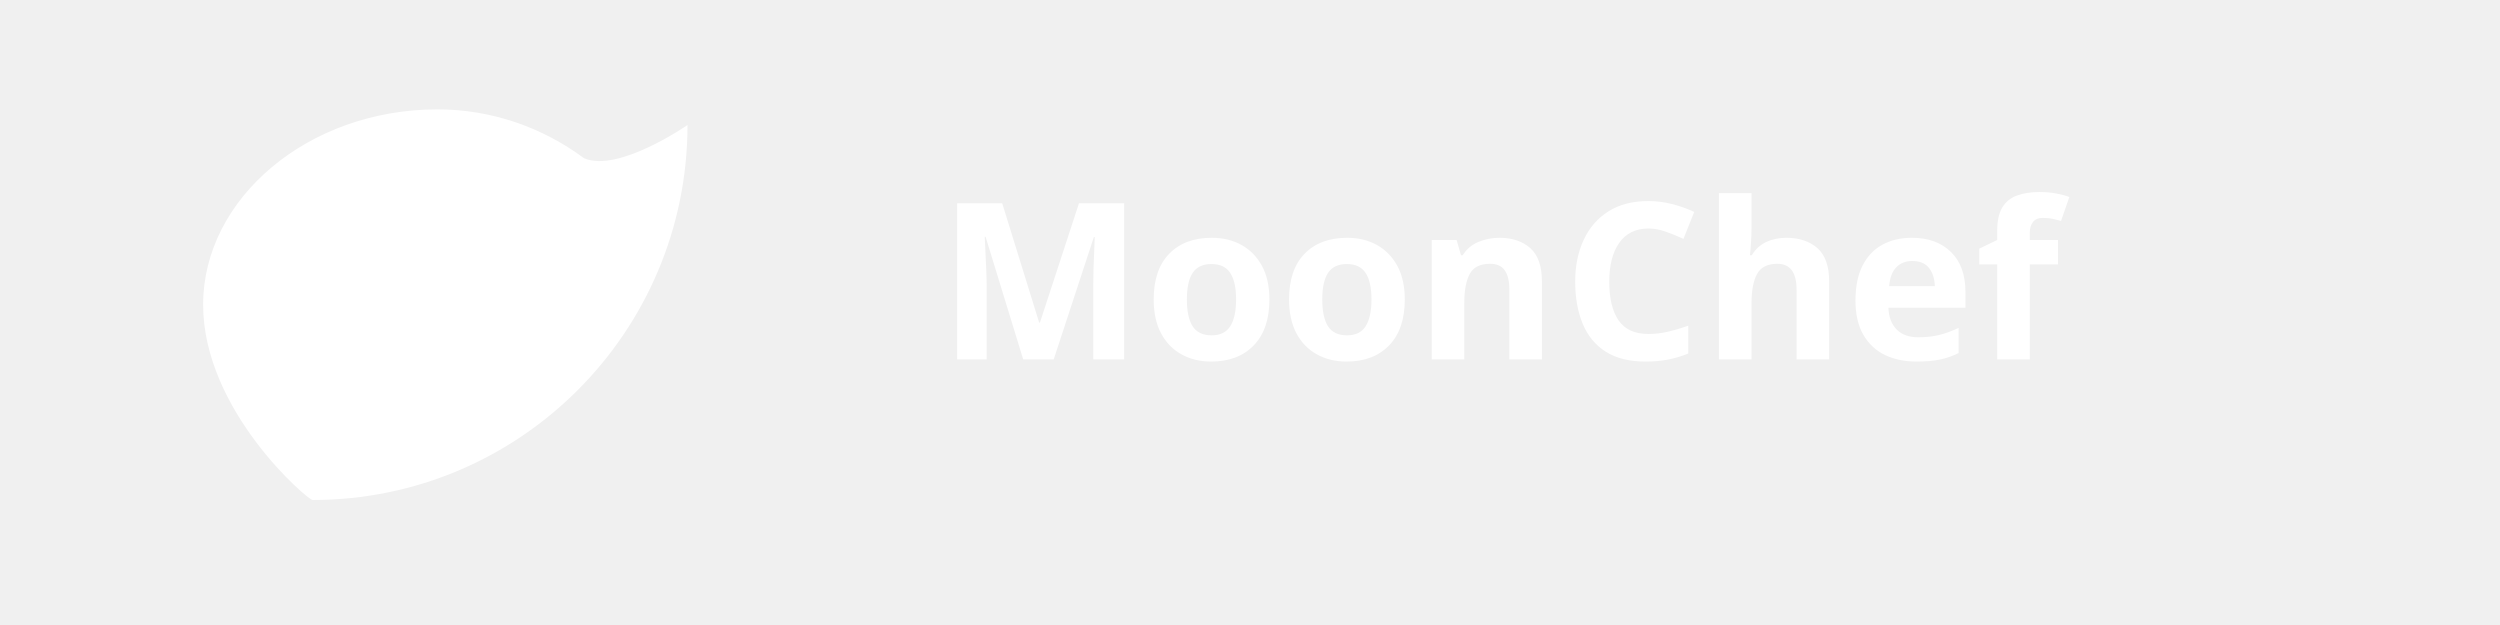
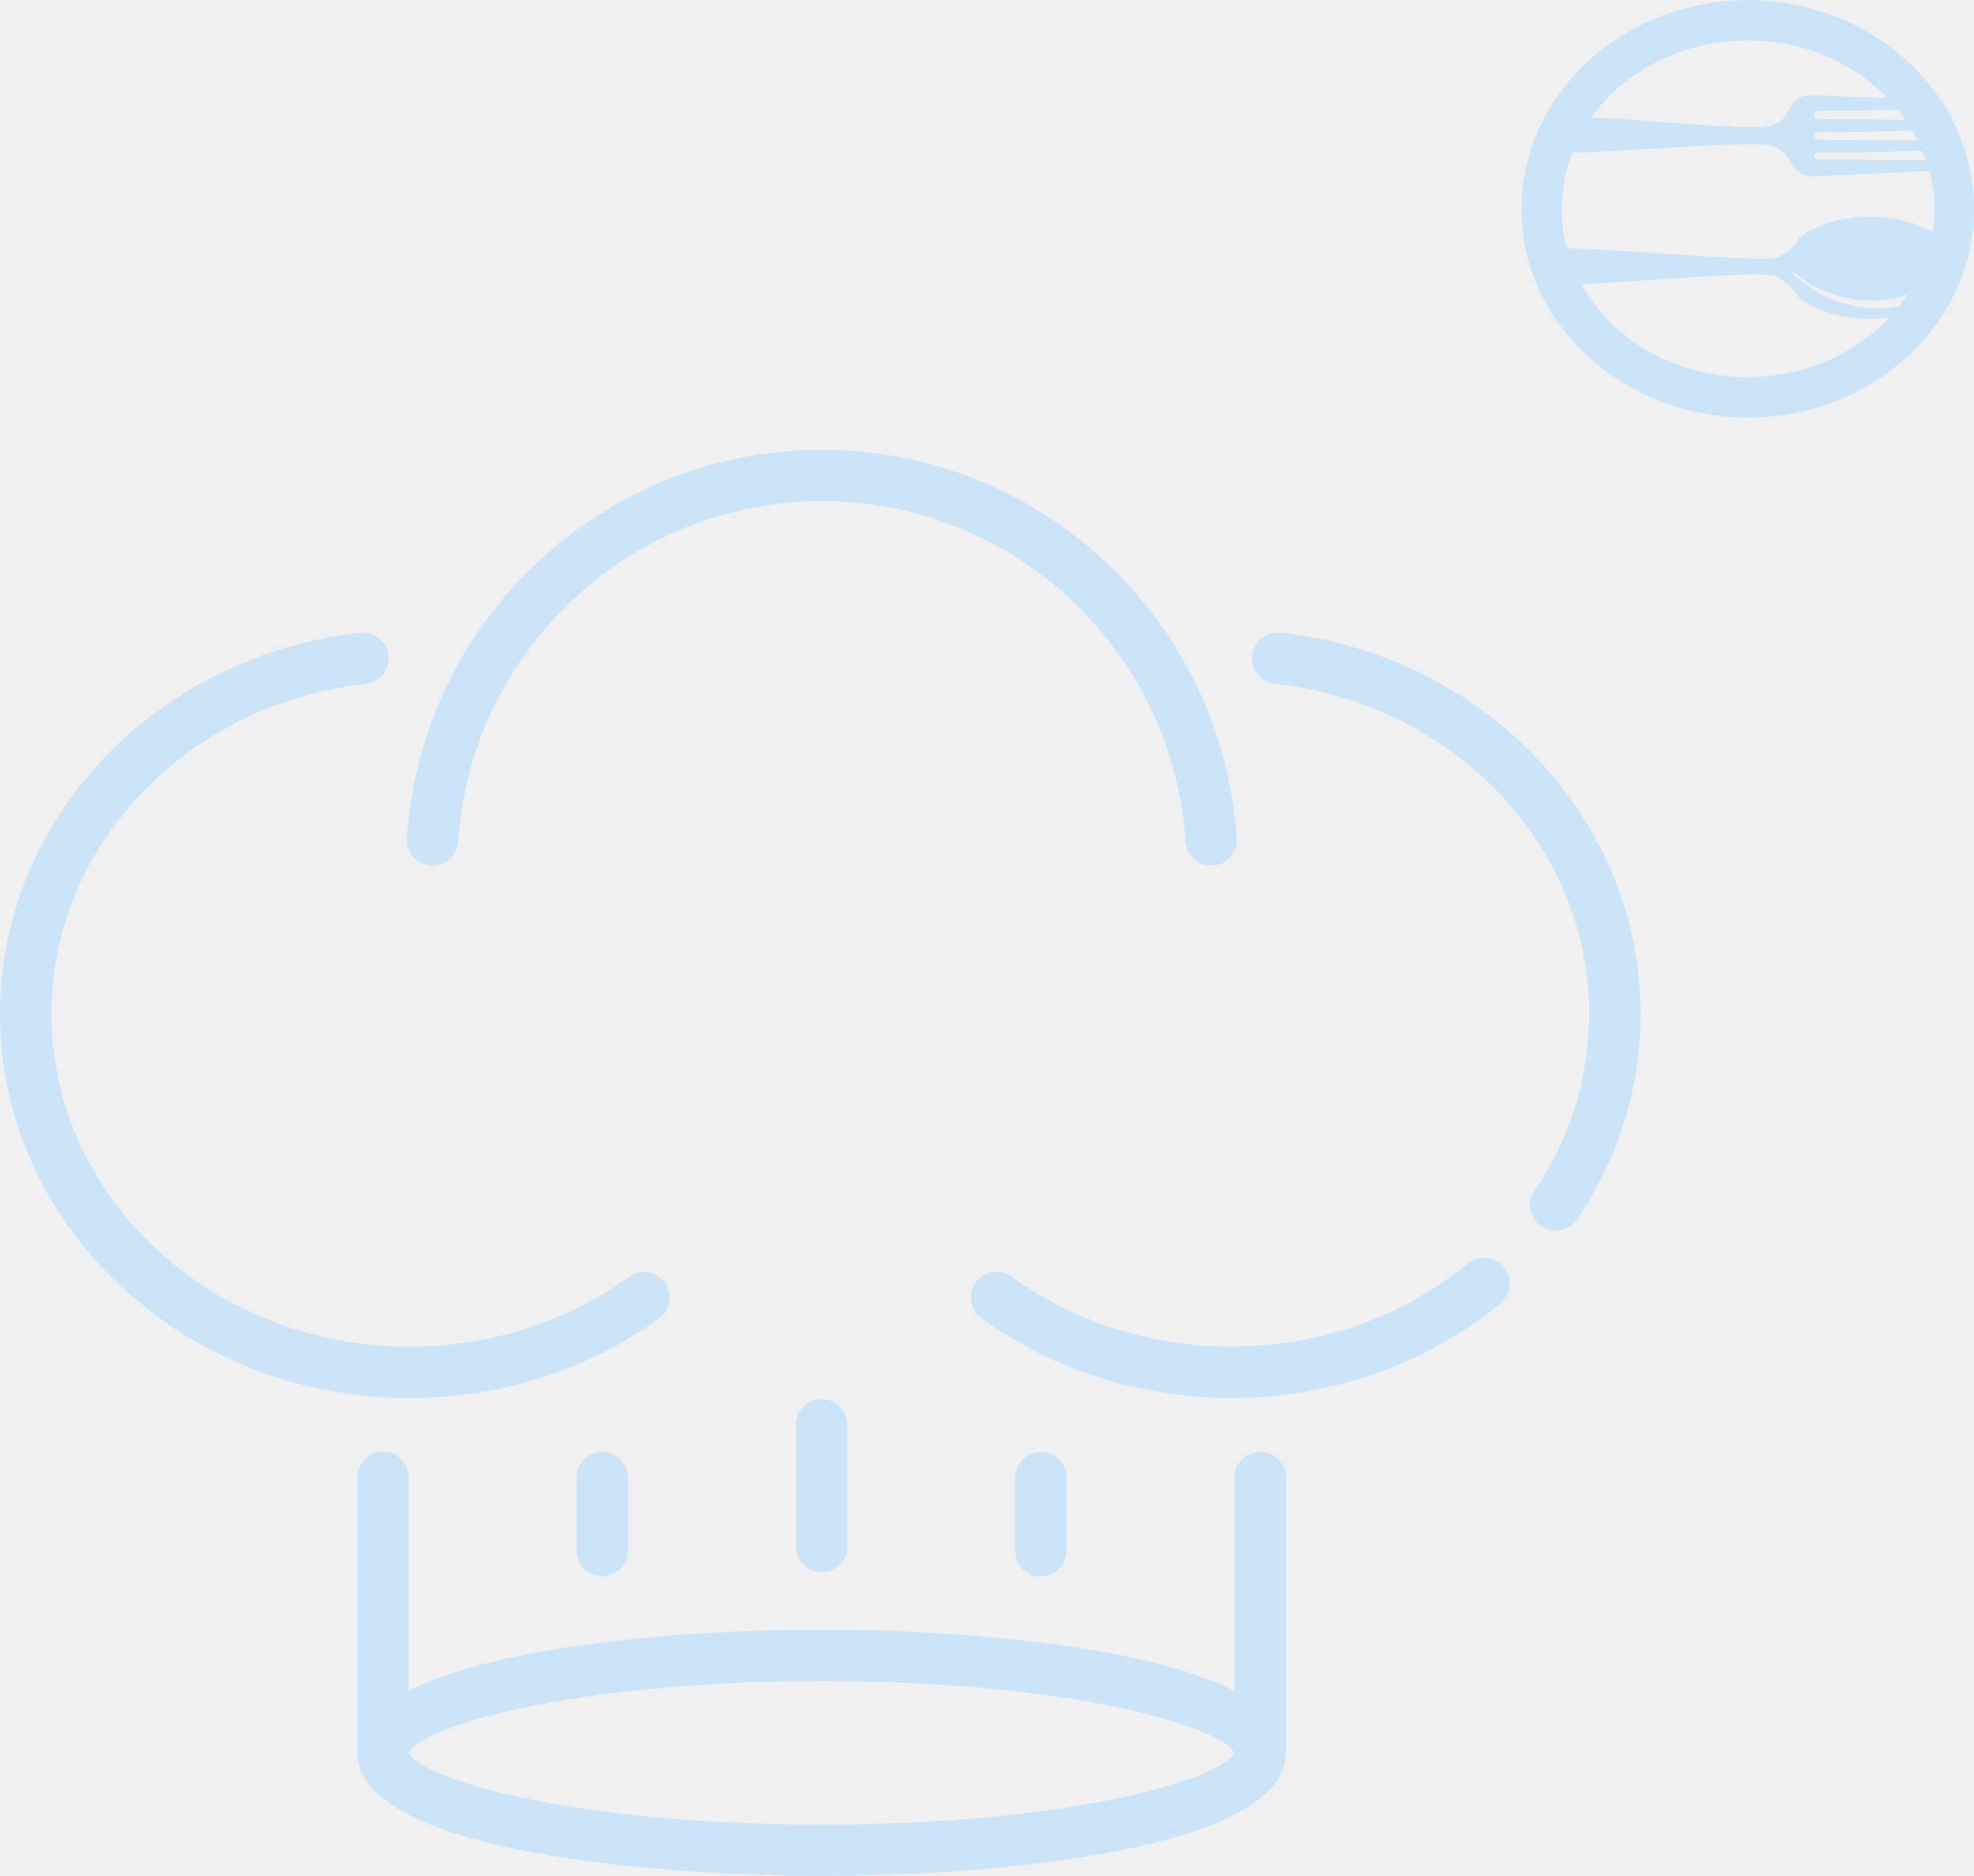
- <svg xmlns="http://www.w3.org/2000/svg" viewBox="0 0 320 80" role="img" aria-labelledby="logoDarkTitle logoDarkDesc">
-   <g transform="translate(16,8)">
-     <path d="M72 8c0 26.51-21.49 48-48 48C23.42 56 10 44.58 10 31S23.42 6 40 6c6.98 0 13.48 2.34 18.75 6.25C63.13 14.16 72 8 72 8z" fill="#FFFFFF" />
-     <g transform="translate(6,2)">
-       <path d="M38 6c-6 0-10 4-10 8 0 0-8 2-8 8v2h36v-2c0-6-8-8-8-8 0-4-4-8-10-8z" fill="#FFFFFF" opacity="0.95" />
-     </g>
+ <svg xmlns="http://www.w3.org/2000/svg" id="Layer_1" data-name="Layer 1" viewBox="0 0 186.16 176.92">
+   <defs>
+     <style>
+       .cls-1 {
+         fill: #cbe4f8;
+       }
+     </style>
+   </defs>
+   <g>
+     <path class="cls-1" d="M40.81,81.63c1.26,0,2.32-.98,2.4-2.24,1.16-17.91,16.1-32.13,34.3-32.13s33.14,14.22,34.3,32.13c.08,1.26,1.14,2.24,2.4,2.24,1.4,0,2.52-1.19,2.42-2.59-1.34-20.42-18.37-36.62-39.13-36.62s-37.79,16.2-39.13,36.62c-.09,1.4,1.02,2.59,2.42,2.59Z" />
+     <path class="cls-1" d="M62.14,124.35c1.14-.82,1.36-2.44.46-3.53h0c-.81-.97-2.23-1.16-3.25-.42-5.91,4.28-13.19,6.61-20.73,6.61-18.62,0-33.77-14.08-33.77-31.38,0-15.97,12.87-29.28,29.69-31.15,1.25-.14,2.17-1.25,2.11-2.51-.07-1.4-1.31-2.45-2.71-2.29C14.71,61.84,0,77.19,0,95.63c0,19.97,17.32,36.22,38.61,36.22,8.55,0,16.8-2.65,23.53-7.5Z" />
+     <path class="cls-1" d="M120.78,59.67c-1.39-.16-2.64.89-2.71,2.29-.06,1.26.85,2.37,2.11,2.51,16.82,1.88,29.69,15.18,29.69,31.15,0,5.97-1.78,11.69-5.16,16.69-.71,1.04-.48,2.46.51,3.23h0c1.1.87,2.72.62,3.5-.54,3.92-5.79,5.99-12.44,5.99-19.39,0-18.43-14.71-33.78-33.93-35.96Z" />
+     <path class="cls-1" d="M141.7,119.39c-.87-.92-2.3-1.02-3.28-.22-6.17,5.07-14.01,7.83-22.32,7.83-7.54,0-14.82-2.33-20.73-6.61-1.02-.74-2.45-.55-3.25.42-.9,1.08-.69,2.7.46,3.53,6.73,4.85,14.98,7.5,23.53,7.5,9.43,0,18.34-3.15,25.37-8.91,1.09-.89,1.2-2.52.23-3.54h0Z" />
+     <path class="cls-1" d="M54.38,139.34v6.91c0,1.34,1.08,2.42,2.42,2.42s2.42-1.08,2.42-2.42v-6.91c0-1.34-1.08-2.42-2.42-2.42s-2.42,1.08-2.42,2.42Z" />
+     <path class="cls-1" d="M100.58,146.26v-6.91c0-1.34-1.08-2.42-2.42-2.42s-2.42,1.08-2.42,2.42v6.91c0,1.34,1.08,2.42,2.42,2.42s2.42-1.08,2.42-2.42Z" />
+     <path class="cls-1" d="M75.06,134.38v11.47c0,1.34,1.08,2.42,2.42,2.42s2.42-1.08,2.42-2.42v-11.47c0-1.34-1.08-2.42-2.42-2.42s-2.42,1.08-2.42,2.42Z" />
+     <path class="cls-1" d="M118.84,136.92c-1.34,0-2.42,1.08-2.42,2.42v20.14c-8.62-4.44-26.88-5.79-38.94-5.79s-30.32,1.35-38.94,5.79v-20.14c0-1.34-1.08-2.42-2.42-2.42s-2.42,1.08-2.42,2.42v25.93s0,.01,0,.02c0,0,0,.01,0,.02,0,9.17,27.52,11.61,43.78,11.61s43.78-2.45,43.78-11.61c0,0,0-.01,0-.02,0,0,0-.01,0-.02v-25.93c0-1.34-1.08-2.42-2.42-2.42ZM77.48,172.08c-23.76,0-37.82-4.36-38.92-6.77,1.1-2.41,15.17-6.77,38.92-6.77s37.82,4.36,38.92,6.77c-1.1,2.41-15.17,6.77-38.92,6.77Z" />
  </g>
-   <g transform="translate(120,46)">
-     <text x="0" y="0" font-family="Verdana, Geneva, sans-serif" font-size="28" font-weight="600" fill="#FFFFFF">Moon</text>
-     <text x="80" y="0" font-family="Verdana, Geneva, sans-serif" font-size="28" font-weight="600" fill="#FFFFFF">Chef</text>
-   </g>
+   <path class="cls-1" d="M185.05,13.47c-.14-.41-.3-.83-.48-1.23h0s-.01-.03-.01-.04c-.1-.21-.19-.41-.29-.61-.04-.08-.08-.17-.12-.25-.12-.26-.26-.5-.4-.73-.04-.1-.1-.18-.15-.26-.11-.22-.25-.41-.37-.61-.07-.1-.12-.21-.21-.3-3.84-5.82-10.79-9.43-18.2-9.43-8.09,0-15.57,4.31-19.14,11.01-.06.08-.11.18-.15.28-.47.9-.89,1.88-1.22,2.95,0,.01-.01.04-.01.06-.54,1.74-.82,3.55-.82,5.41,0,1.18.11,2.38.35,3.55,0,.03.01.06.01.08.25,1.19.61,2.35,1.08,3.44.03.07.06.14.08.21,3.22,7.43,11.16,12.38,19.82,12.38,11.77,0,21.35-8.82,21.35-19.67,0-2.13-.37-4.23-1.11-6.22ZM179.03,28.94c-.25.04-.5.08-.75.1-.24.03-.48.04-.72.04-3.21.12-6.51-1.13-8.63-3.47-.04-.1.1-.18.14-.08,2.28,2.23,6.02,3.22,9.24,2.66.26-.04.51-.1.77-.17.28-.08.55-.17.83-.28-.26.41-.55.82-.89,1.2ZM182.09,21.82l-.4-.19c-.17-.08-.33-.15-.5-.22-1.2-.53-2.48-.83-3.78-.94h-.26s-.32-.04-.32-.04c-.33-.01-.66-.01-1.01,0l-.32.03h-.29c-1.59.14-4.07.79-5.31,1.81-.44.36-.41.55-.76.95-.46.5-.91.82-1.55,1.06-.19.08-.46.08-.68.1h-.24s-1.16.03-1.16.03l-.18-.03h-.72s-.4-.03-.4-.03h-.29s-.3-.03-.3-.03h-.3s-.24-.03-.24-.03h-.3s-.37-.04-.37-.04h-.36s-.36-.04-.36-.04h-.36s-.33-.04-.33-.04h-.33s-.35-.04-.35-.04h-.32s-.33-.04-.33-.04h-.29s-.35-.04-.35-.04h-.29s-.33-.04-.33-.04h-.3s-.33-.04-.33-.04h-.33s-.3-.04-.3-.04l-.33-.03h-.3s-.33-.04-.33-.04h-.32s-.29-.04-.29-.04h-.33s-.35-.04-.35-.04h-.29s-.36-.04-.36-.04h-.33s-.35-.04-.35-.04h-.33s-.35-.04-.35-.04h-.35s-.36-.04-.36-.04h-.36s-.39-.04-.39-.04h-.37s-.36-.04-.36-.04h-.29s-.26-.03-.26-.03h-.25s-.33-.03-.33-.03h-.3s-.25-.03-.25-.03h-.37s-.32-.03-.32-.03h-.03c-.11,0-.21,0-.32-.01-.07-.01-.15,0-.22,0-.32-1.2-.48-2.46-.48-3.71,0-1.84.35-3.62,1.02-5.32h.55s.06-.01.06-.01h.08s.44-.01.44-.01h.19s.46-.03.46-.03h.29s.29-.03.29-.03h.33s.55-.04.55-.04h.29s.24-.03.24-.03h.24l.29-.03h.5s.35-.04.35-.04h.36s.33-.04.33-.04h.35s.35-.04.35-.04l.66-.03.3-.03h.33s.32-.04.32-.04h.33s.32-.03.32-.03l.33-.03h.32s.33-.04.33-.04h.33s.33-.04.33-.04l.66-.03.35-.03h.36s.33-.04.33-.04h.28s.24-.01.24-.01h.24s.32-.03.32-.03h.26s.28-.03.28-.03h.36c.1-.01.21-.03.3-.03h.32s.57-.03.57-.03h.18s1.99-.01,1.99-.01l.22.03h.25l.26.03c.21.01.61.07.79.15.32.14.59.32.84.53.06.04.11.08.15.12l.12.15c.33.36.47.86.8,1.22.41.47.87.65,1.47.8.14.04.26.01.4.01l.55-.03h.24s.3-.03.3-.03h.24s.55-.04.55-.04h.28s.24-.01.24-.01h.33s.24-.03.24-.03h.24s.33-.03.33-.03h.24s.24-.03.24-.03h.33s.47-.04.47-.04h.33s.47-.04.47-.04h.33s.24-.03.24-.03h.28s.55-.04.55-.04h.54s.24-.03.24-.03l.55-.03h.28s.24-.03.24-.03h.33s.24-.03.24-.03h.24s.12-.01.12-.01h.21s.24-.03.24-.03h.24s.33-.03.33-.03h.06c.3,1.16.46,2.36.46,3.58,0,.71-.06,1.38-.15,2.01-.01.06-.01.11-.03.17-.03-.01-.06-.03-.08-.04ZM177.64,10.39h1.37c.17.19.32.4.46.61.07.1.14.19.21.29h-1.29s-.03-.01-.03-.01h-1.38s-.17-.03-.17-.03h-4.29c-.37-.06-.75.01-1.12-.03-.19-.03-.33-.29-.29-.47.03-.12.15-.33.29-.33h4.61s.1-.03.1-.03h1.54ZM171.91,12.46h.08s3.44-.03,3.44-.03h.1s.68-.01.68-.01h.17s.53-.01.53-.01l.17-.03h.76s.69-.01.69-.01l.1-.03h.76s.35-.01.35-.01h.41s.19-.01.19-.01c.12.21.25.44.37.68.04.08.08.15.11.24h-1.09s-.08-.01-.08-.01h-1.29l-.08-.03h-1.55s-1.36-.01-1.36-.01h-2.93s-1.04-.03-1.04-.03c-.18,0-.32-.22-.29-.39.07-.43.62-.26.8-.29ZM171.22,14.49c.06-.06.11-.11.21-.11h.57l.1-.03h3.53s.68-.01.68-.01h.08s.68-.03.68-.03h.17s.62-.01.62-.01h.08s.68-.01.68-.01l.08-.03h.77s.69-.01.69-.01l.07-.03h.86s.18-.01.18-.01c.1.24.19.47.28.72l.04.14s.01.03.01.04h-2.66s-2.9-.01-2.9-.01l-.08-.03h-4.56c-.08,0-.17-.1-.21-.14-.11-.12-.1-.32.04-.43ZM150.28,10.79c3.28-4.37,8.71-6.98,14.52-6.98,4.9,0,9.43,1.78,12.78,5.03.14.12.28.25.41.4-.1,0-.19-.01-.29-.01-.11,0-.21-.01-.3-.01h-.4c-.1-.01-.21-.03-.3-.03s-.18,0-.28-.01h-.43c-.11-.01-.21-.01-.32-.01-.11-.01-.21-.01-.32-.01h-.39c-.11-.03-.21-.03-.32-.03-.1,0-.21-.01-.3-.01h-.41c-.11-.01-.21-.03-.32-.03s-.21-.01-.3-.01h-.4c-.1-.01-.21-.03-.3-.03-.11,0-.21-.01-.32-.01h-.39c-.11-.01-.21-.01-.32-.03h-.32s-.39-.01-.39-.01c-.08-.01-.18-.03-.28-.03-.33.04-.66.14-.95.29-.21.11-.39.25-.54.41-.4.43-.44.91-.82,1.4-.28.33-.64.54-1.04.71-.21.08-.44.12-.66.14l-.19.03c-.08,0-.15,0-.24.01h-.21s-1.6.01-1.6.01h-.17s-.44-.01-.44-.01h-.17s-.39-.03-.39-.03h-.25s-.26-.03-.26-.03h-.28s-.33-.03-.33-.03l-.36-.03h-.33s-.32-.04-.32-.04h-.33s-.28-.03-.28-.03l-.3-.03h-.29s-.28-.04-.28-.04h-.32s-.25-.03-.25-.03l-.32-.03h-.28s-.28-.04-.28-.04h-.26s-.28-.04-.28-.04h-.28s-.28-.03-.28-.03l-.28-.03h-.28s-.25-.04-.25-.04h-.32s-.26-.04-.26-.04h-.28s-.26-.03-.26-.03l-.3-.03h-.28s-.28-.04-.28-.04h-.32s-.28-.03-.28-.03l-.3-.03h-.28s-.32-.04-.32-.04h-.3s-.33-.04-.33-.04h-.35s-.33-.03-.33-.03h-.12s-.17-.03-.17-.03h-.47s-.25-.03-.25-.03h-.24s-.12-.01-.12-.01c.06-.1.12-.19.19-.29ZM177.79,30.36c-3.32,3.31-8.05,5.2-12.99,5.2-6.56,0-12.52-3.26-15.53-8.52-.04-.08-.08-.15-.12-.24h.32s.25-.03.25-.03h.14l.37-.03h.36s.36-.04.36-.04h.35s.35-.04.35-.04h.32s.35-.04.35-.04l.33-.03h.29s.35-.04.35-.04h.29s.33-.04.33-.04h.3s.33-.04.33-.04h.3s.29-.04.29-.04h.33s.3-.04.3-.04h.29s.33-.04.33-.04h.28s.33-.04.33-.04h.3s.32-.04.32-.04h.29s.33-.04.33-.04h.3s.33-.04.33-.04h.29s.35-.04.35-.04l.33-.03h.29s.36-.04.36-.04h.36s.33-.04.33-.04h.39s.33-.04.33-.04h.3s.5-.04.5-.04h.35s.3-.03.3-.03h.3s.48-.01.48-.01l.08-.03h.97s.77-.01.77-.01h.1c.14.04.32.01.47.03h.26c.17.03.57.08.72.14.43.19.8.47,1.15.77.37.32.65.68.91,1.08.07.11.19.22.29.3,1.27,1.04,3.64,1.67,5.26,1.81l.25.03.29.03h.61s.01.01.03.01h.04s.15-.01.26-.01h.01c.12,0,.24,0,.33-.01h.25s.22-.04.22-.04h.04c.24-.01.48-.06.75-.1-.11.15-.26.3-.41.46Z" />
</svg>
